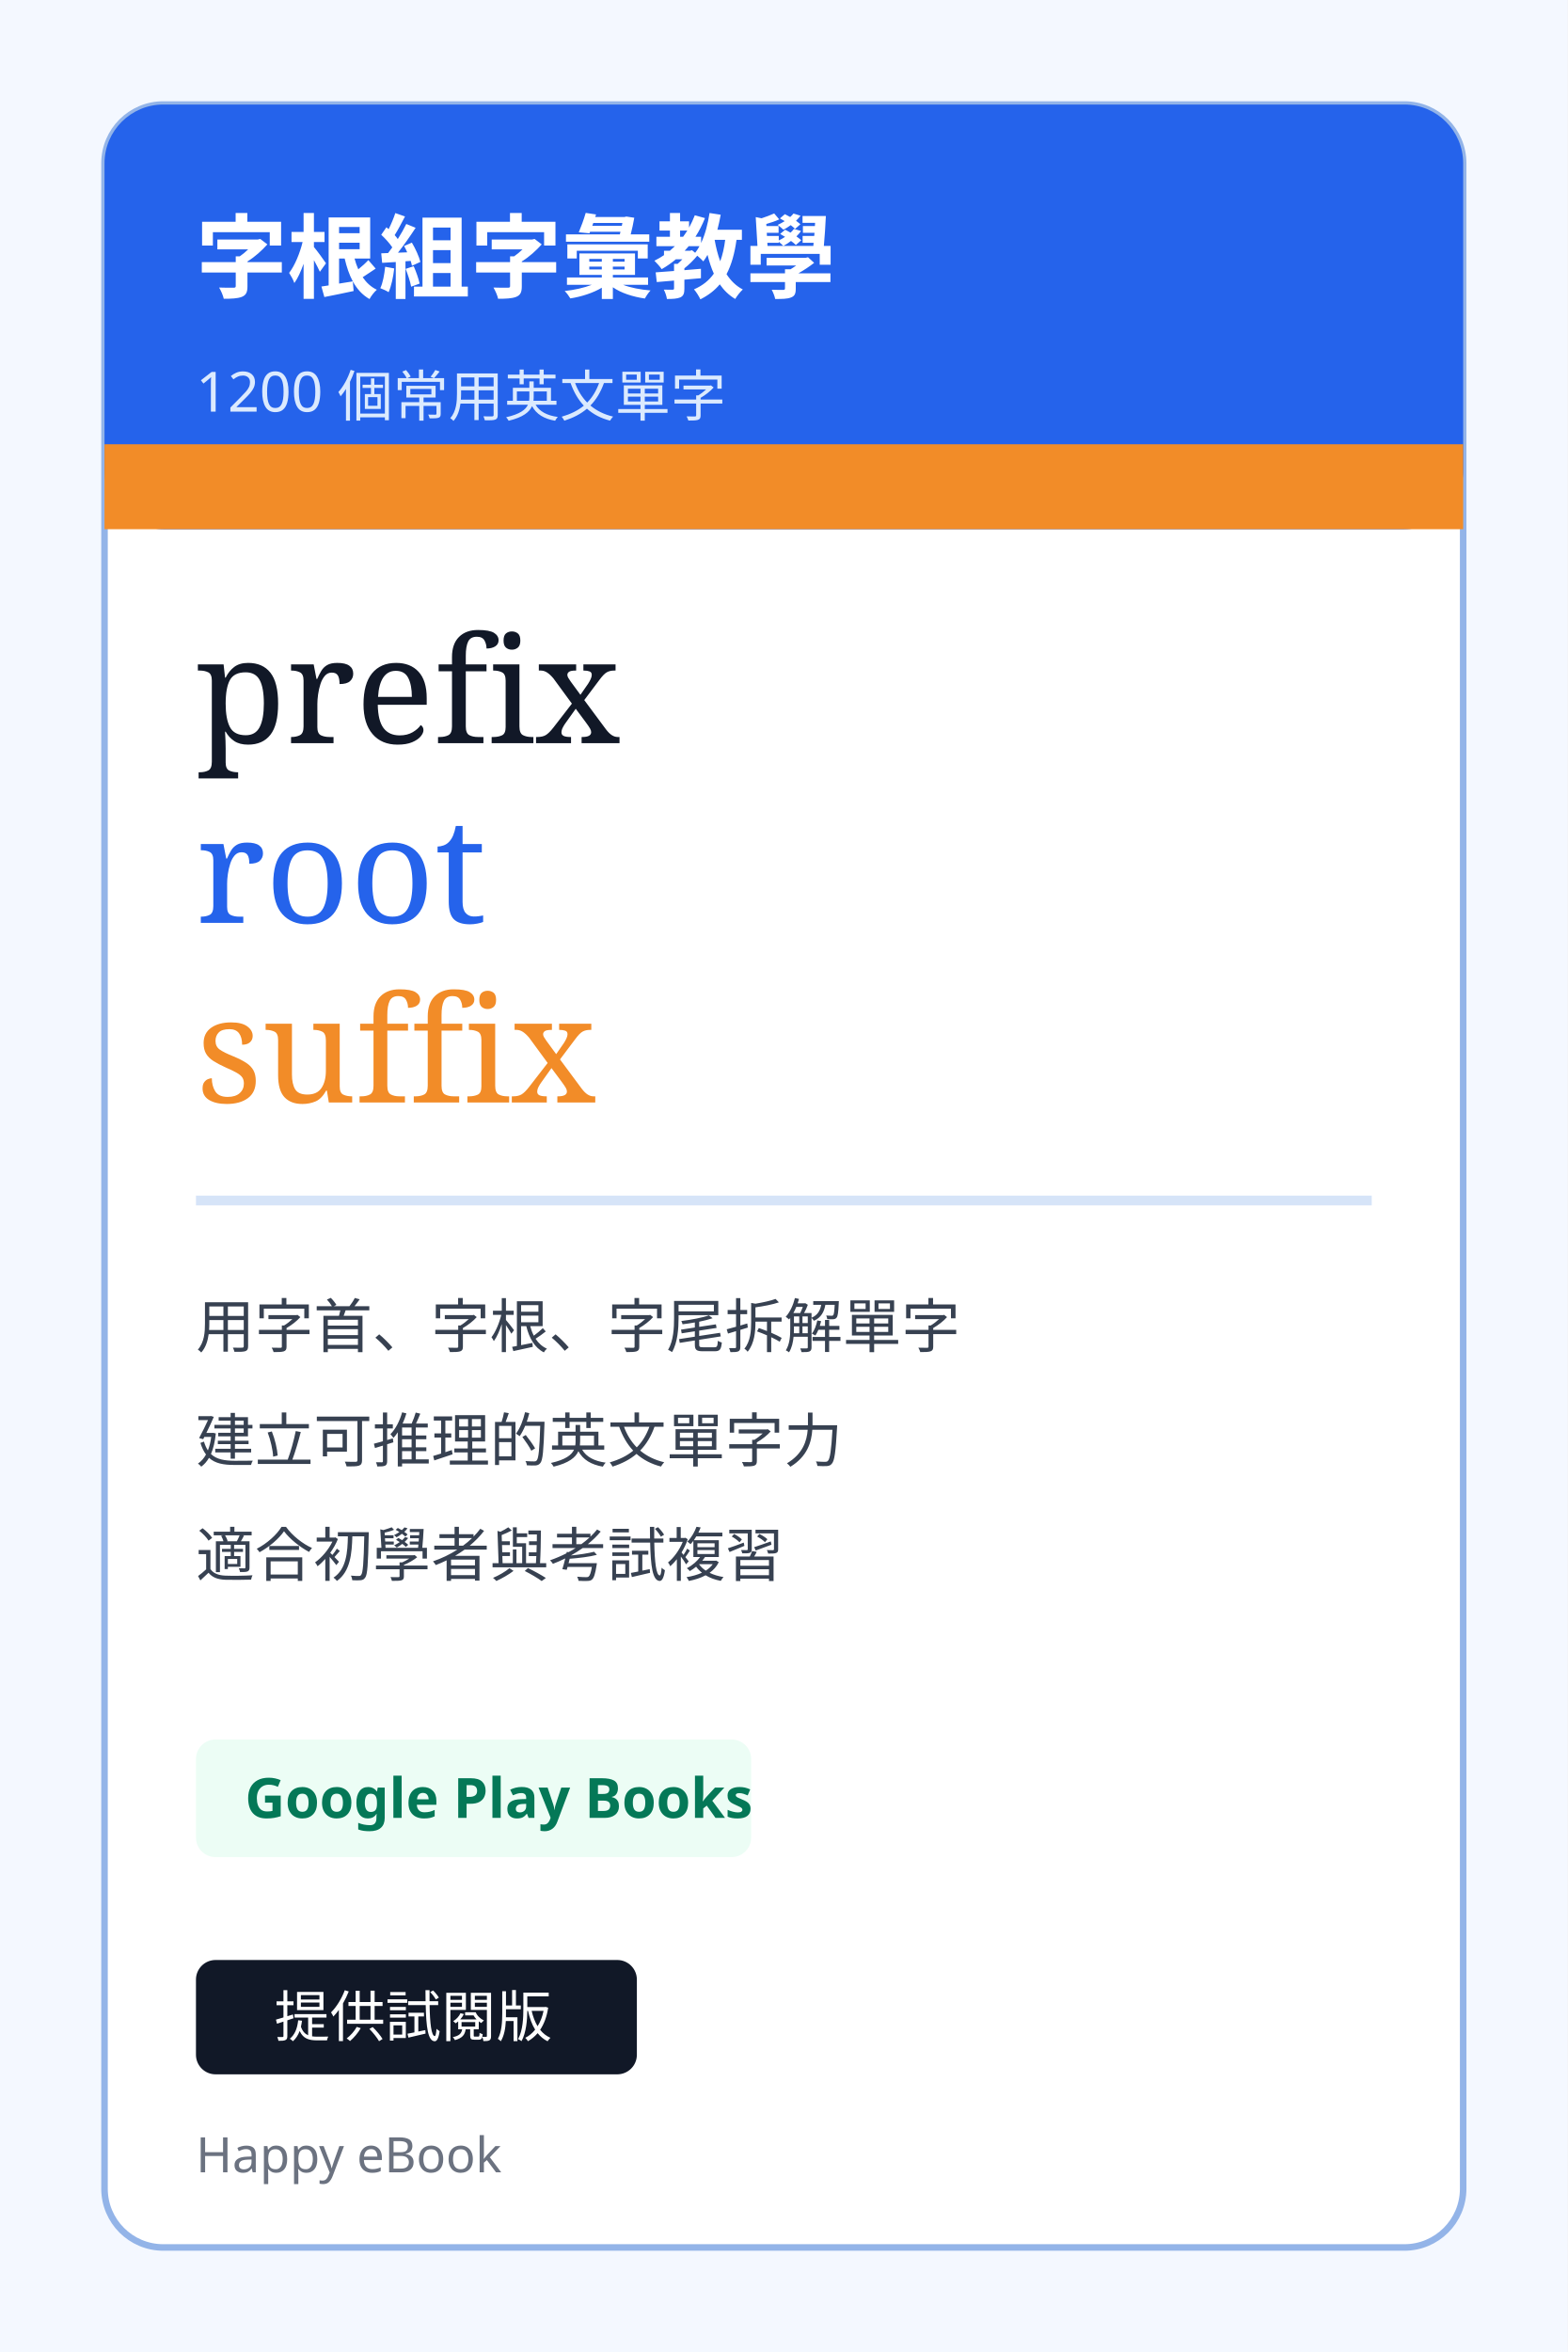
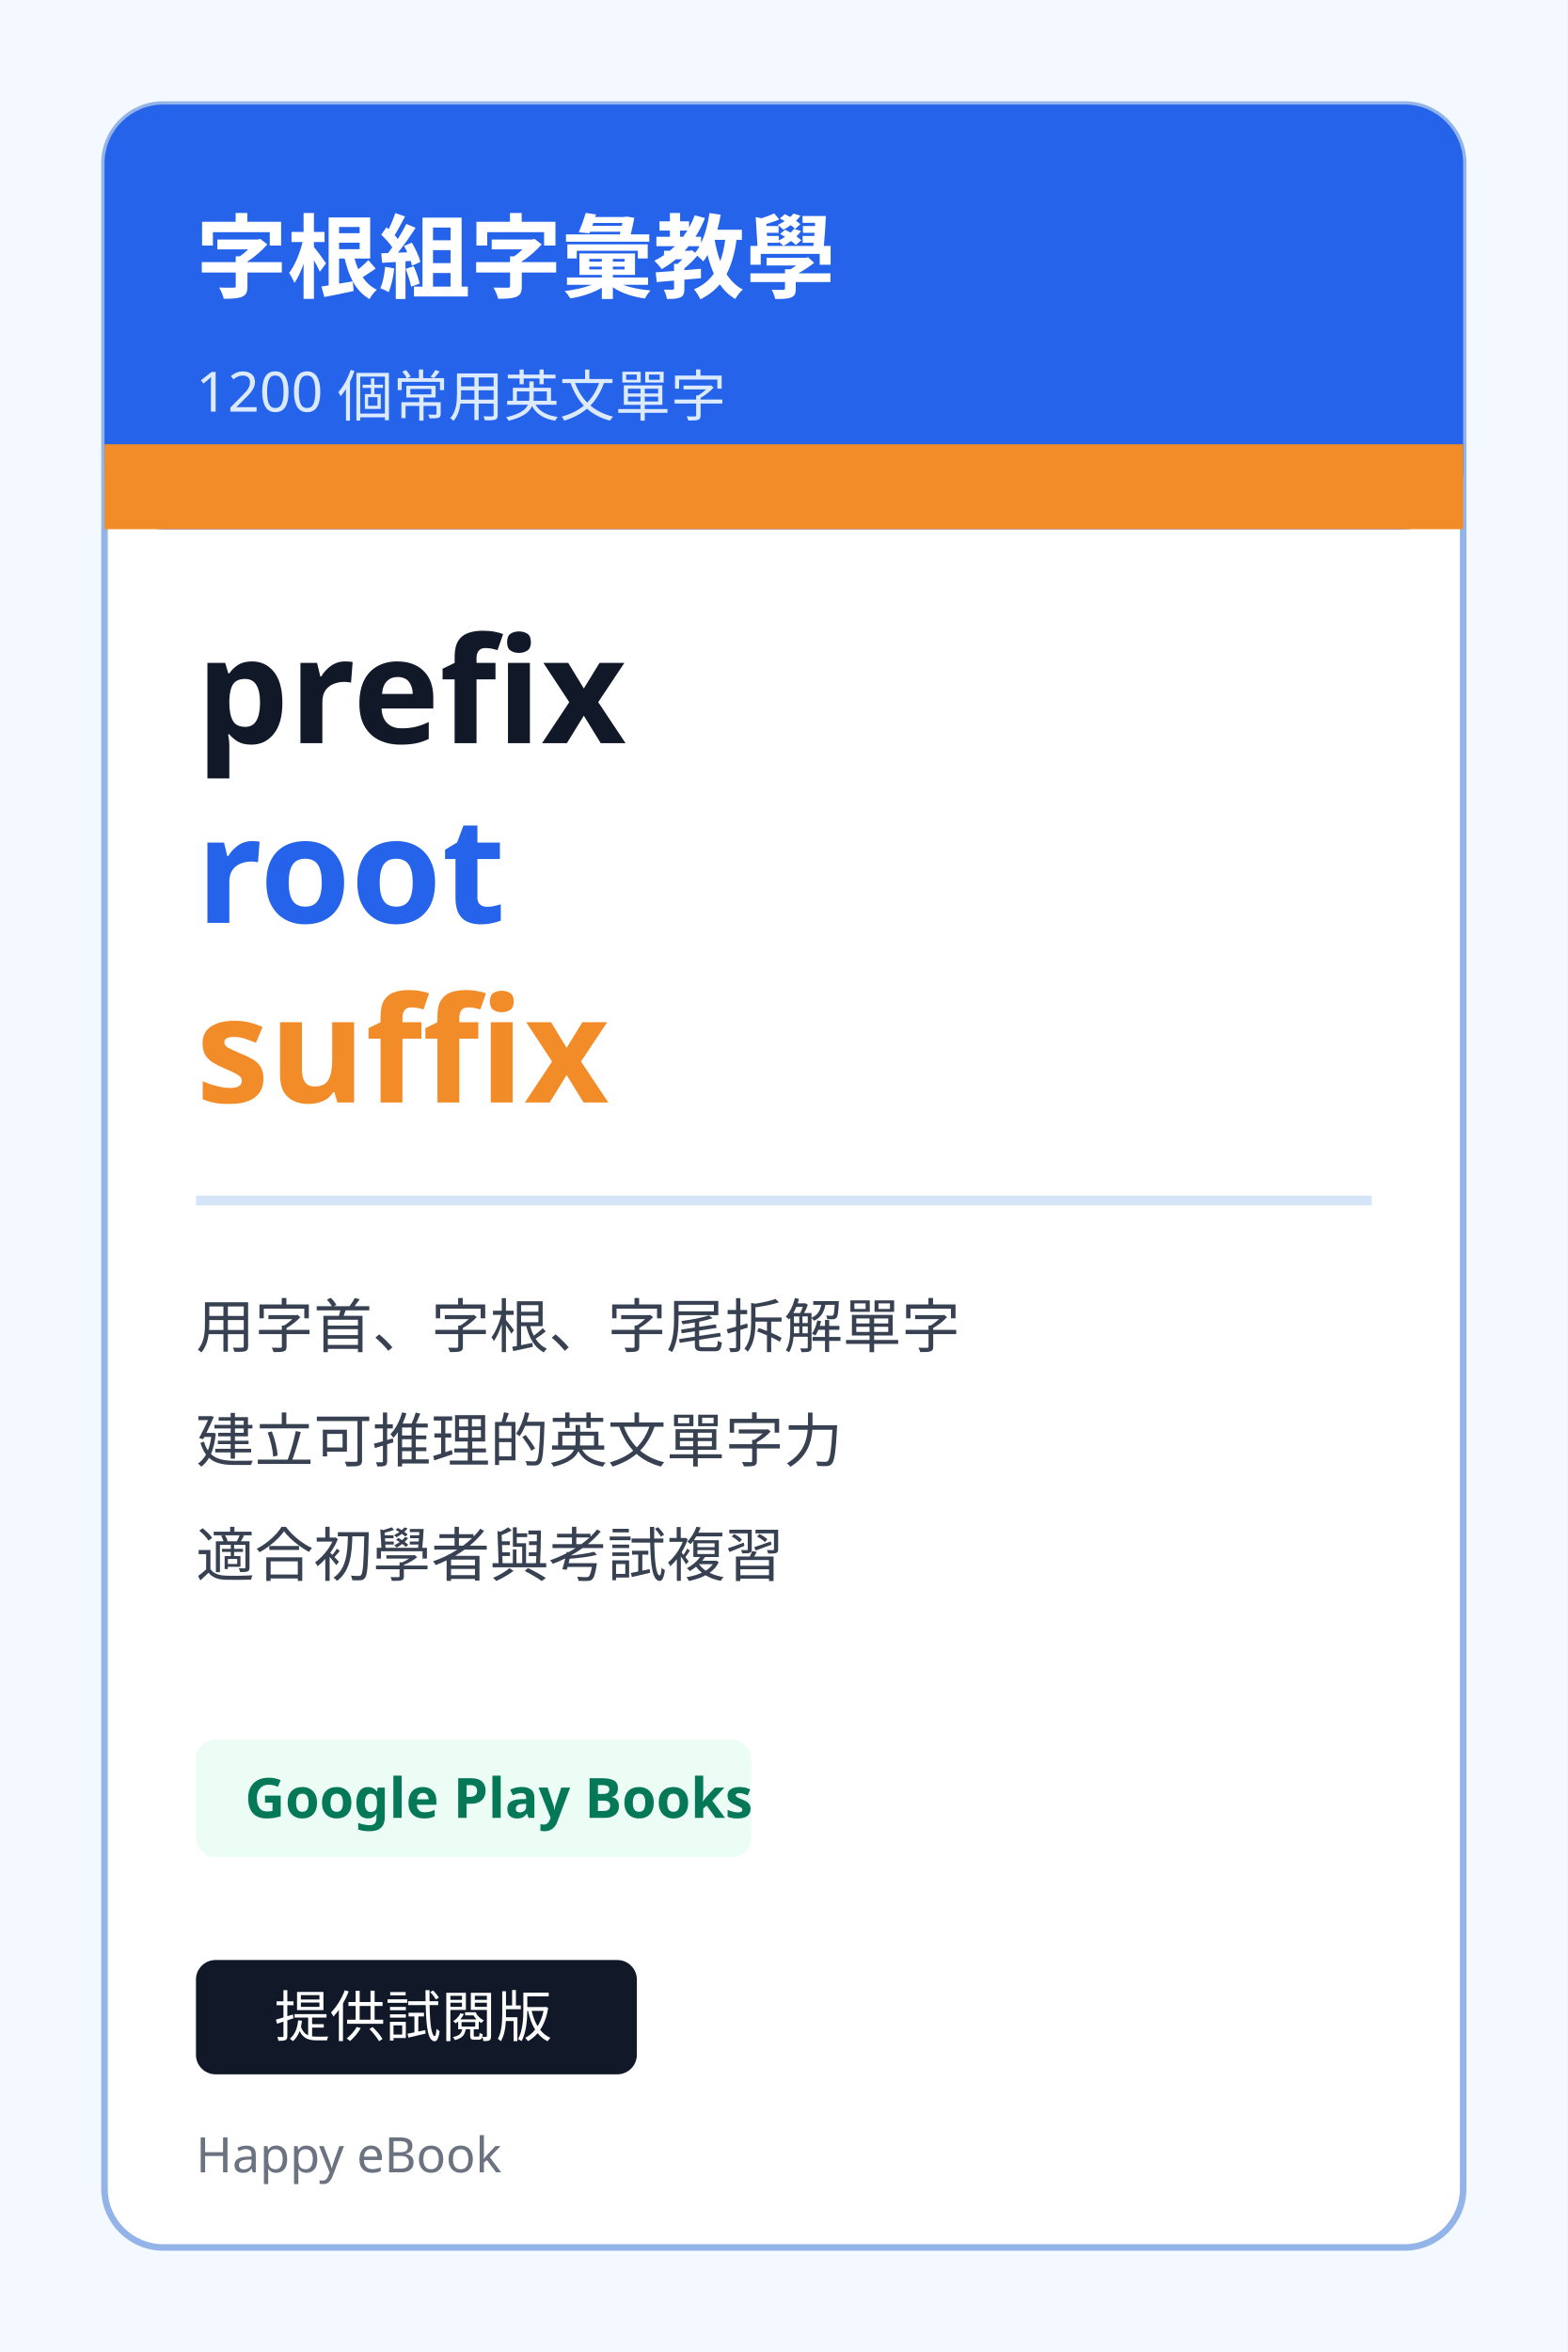
<svg xmlns="http://www.w3.org/2000/svg" width="960" height="1440" viewBox="0 0 960 1440" fill="none">
  <rect width="960" height="1440" fill="#F4F8FF" />
  <rect x="64" y="64" width="832" height="1312" rx="36" fill="#FFFFFF" stroke="#93B4E8" stroke-width="4" />
  <rect x="64" y="64" width="832" height="260" rx="36" fill="#2563EB" />
  <path d="M64 272H896V324H64V272Z" fill="#F28C28" />
  <text x="120" y="178" fill="#FFFFFF" font-size="56" font-family="'Noto Sans TC', 'Microsoft JhengHei', sans-serif" font-weight="700">字根組字彙教學</text>
  <text x="120" y="252" fill="#DBEAFE" font-size="34" font-family="'Noto Sans TC', 'Microsoft JhengHei', sans-serif">1200 個常用英文單字</text>
-   <text x="120" y="455" fill="#111827" font-size="90" font-family="Georgia, serif">prefix</text>
-   <text x="120" y="565" fill="#2563EB" font-size="90" font-family="Georgia, serif">root</text>
-   <text x="120" y="675" fill="#F28C28" font-size="90" font-family="Georgia, serif">suffix</text>
+   <text x="120" y="455" fill="#111827" font-size="90" font-family="'Trebuchet MS', 'Segoe UI', sans-serif" font-weight="800">prefix</text>
+   <text x="120" y="565" fill="#2563EB" font-size="90" font-family="'Trebuchet MS', 'Segoe UI', sans-serif" font-weight="800">root</text>
+   <text x="120" y="675" fill="#F28C28" font-size="90" font-family="'Trebuchet MS', 'Segoe UI', sans-serif" font-weight="800">suffix</text>
  <line x1="120" y1="735" x2="840" y2="735" stroke="#D6E4F8" stroke-width="6" />
  <g font-family="'Noto Sans TC', 'Microsoft JhengHei', sans-serif" font-size="36" fill="#374151">
    <text x="120" y="825">用字首、字根、字尾拆解單字</text>
    <text x="120" y="895">建立可推理的英文單字力</text>
    <text x="120" y="965">適合初學者與考試複習</text>
  </g>
  <rect x="120" y="1065" width="340" height="72" rx="12" fill="#ECFDF5" />
  <text x="150" y="1113" fill="#047857" font-size="34" font-family="'Noto Sans TC', 'Microsoft JhengHei', sans-serif" font-weight="700">Google Play Books</text>
  <rect x="120" y="1200" width="270" height="70" rx="12" fill="#111827" />
  <text x="168" y="1247" fill="#FFFFFF" font-size="34" font-family="'Noto Sans TC', 'Microsoft JhengHei', sans-serif">提供試閱版</text>
  <text x="120" y="1330" fill="#6B7280" font-size="30" font-family="'Noto Sans TC', 'Microsoft JhengHei', sans-serif">Happy eBook</text>
</svg>
